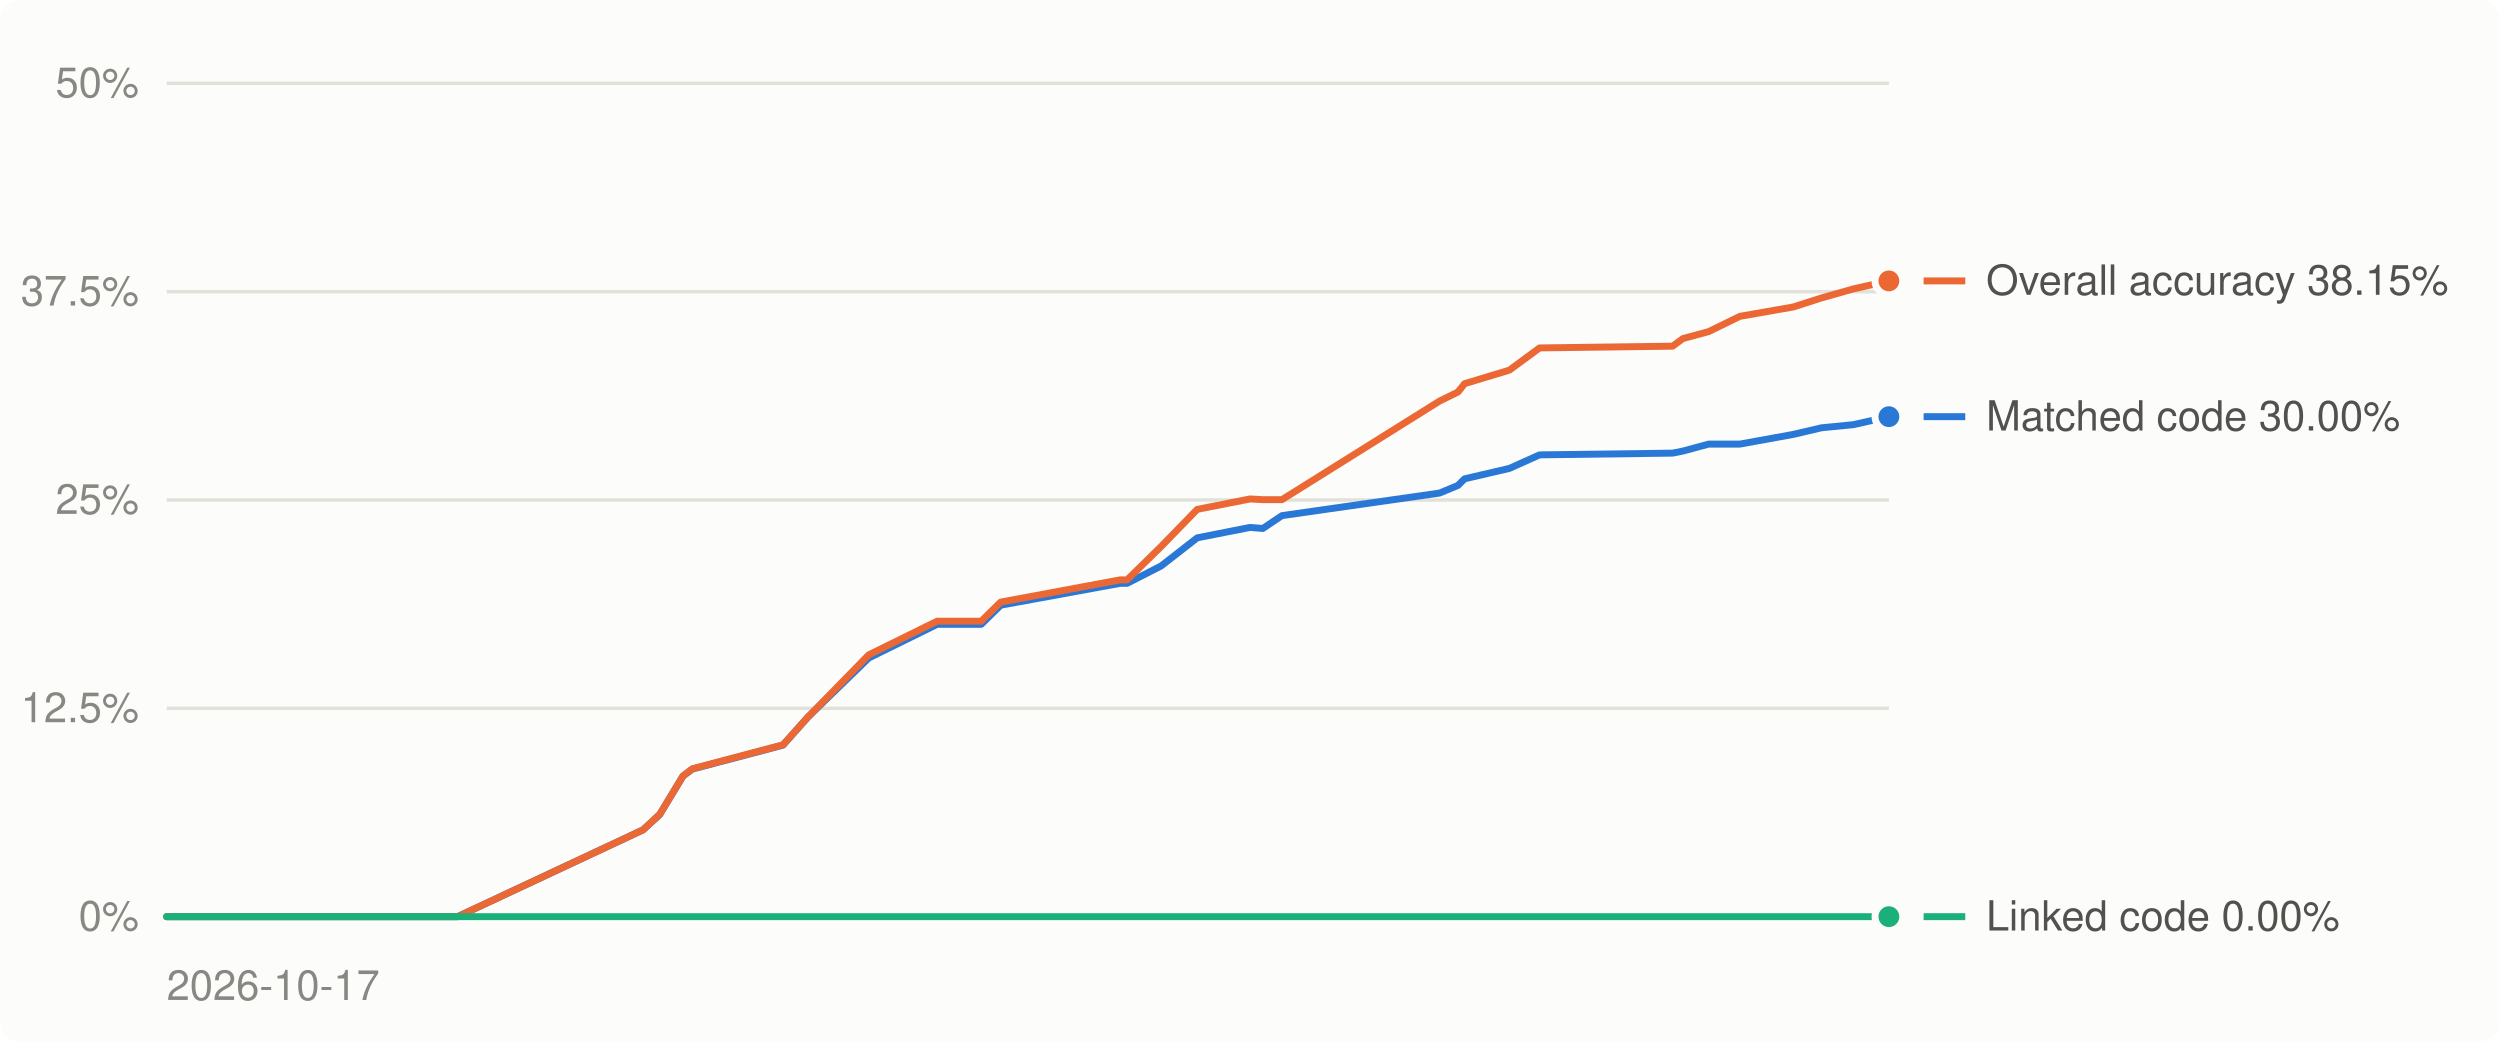
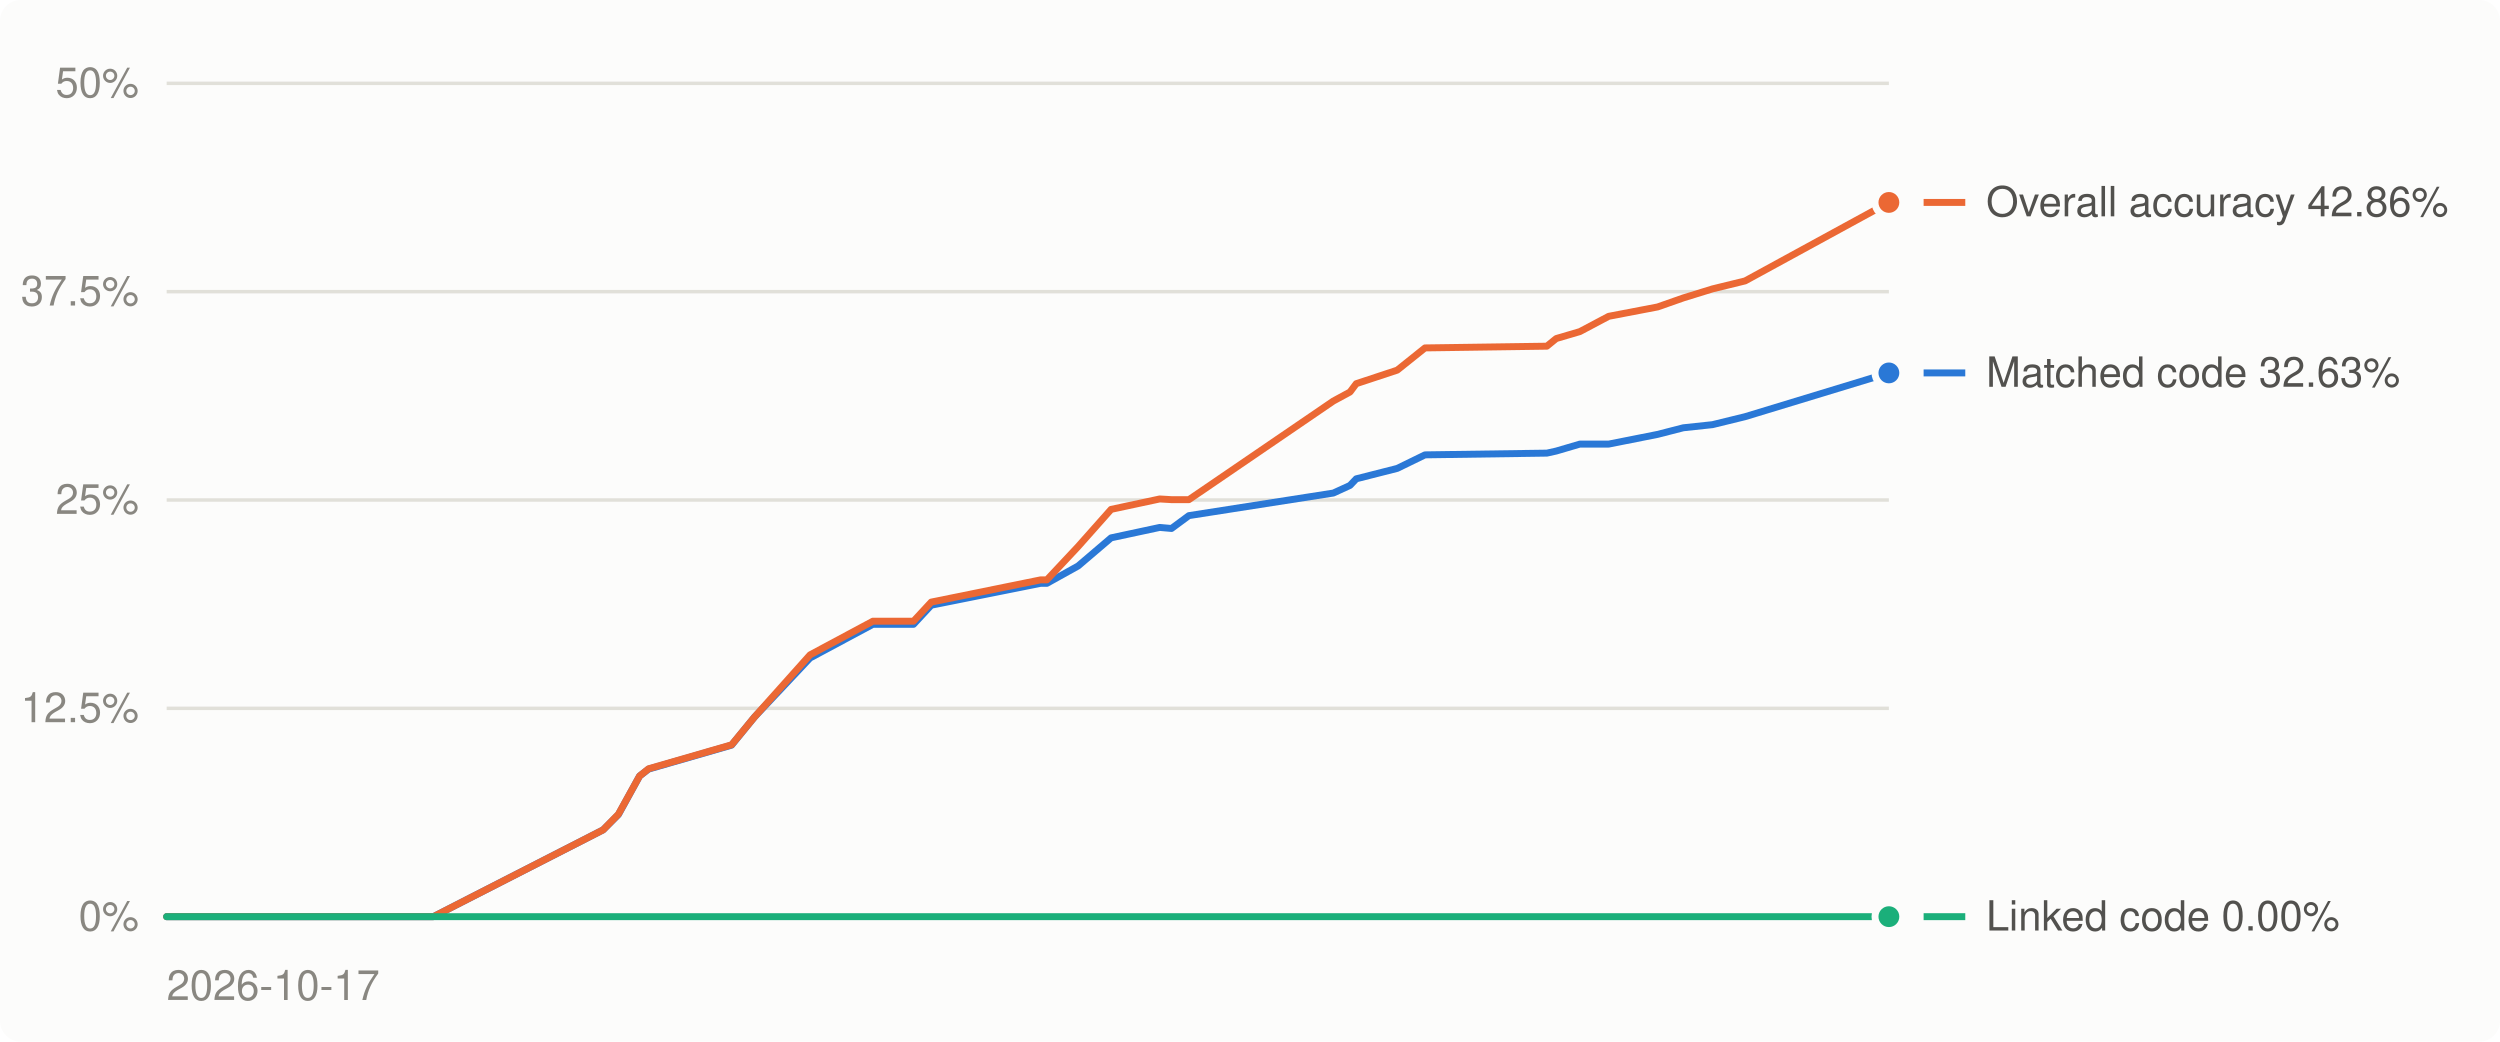
<svg xmlns="http://www.w3.org/2000/svg" viewBox="0 0 720 300" width="720" height="300" role="img" aria-label="Decompilation progress over time">
  <style>
.bg{fill:#fcfcfb}.grid{stroke:#e1e0d9}.muted{fill:#898781}.lbl{fill:#52514e}.ln0{stroke:#2a78d6}.dot0{fill:#2a78d6;stroke:#fcfcfb}.ln1{stroke:#eb6834}.dot1{fill:#eb6834;stroke:#fcfcfb}.ln2{stroke:#1baf7a}.dot2{fill:#1baf7a;stroke:#fcfcfb}
@media (prefers-color-scheme: dark){.bg{fill:#1a1a19}.grid{stroke:#2c2c2a}.muted{fill:#898781}.lbl{fill:#c3c2b7}.ln0{stroke:#3987e5}.dot0{fill:#3987e5;stroke:#1a1a19}.ln1{stroke:#d95926}.dot1{fill:#d95926;stroke:#1a1a19}.ln2{stroke:#199e70}.dot2{fill:#199e70;stroke:#1a1a19}}
text{font:12px -apple-system,BlinkMacSystemFont,'Segoe UI',Helvetica,Arial,sans-serif}
</style>
  <rect class="bg" width="720" height="300" rx="6" />
  <line x1="48" x2="544" y1="264.0" y2="264.0" class="grid" stroke-width="1" />
  <text x="40" y="268.0" class="muted" text-anchor="end">0%</text>
  <line x1="48" x2="544" y1="204.0" y2="204.0" class="grid" stroke-width="1" />
  <text x="40" y="208.0" class="muted" text-anchor="end">12.5%</text>
  <line x1="48" x2="544" y1="144.0" y2="144.0" class="grid" stroke-width="1" />
  <text x="40" y="148.0" class="muted" text-anchor="end">25%</text>
  <line x1="48" x2="544" y1="84.0" y2="84.0" class="grid" stroke-width="1" />
  <text x="40" y="88.0" class="muted" text-anchor="end">37.5%</text>
  <line x1="48" x2="544" y1="24.0" y2="24.0" class="grid" stroke-width="1" />
  <text x="40" y="28.0" class="muted" text-anchor="end">50%</text>
  <text class="muted" x="48.0" y="288" text-anchor="start">2026-10-17</text>
-   <polyline points="48.0,264.0 131.8,264.0 185.2,239.0 190.0,234.6 196.7,223.5 199.4,221.5 225.5,214.6 232.7,206.5 250.2,189.5 269.9,179.8 282.6,179.8 288.2,174.3 322.6,168.0 324.6,168.0 334.4,163.0 344.8,154.9 360.0,151.9 363.7,152.2 369.2,148.5 414.6,142.0 419.9,139.8 421.8,137.9 434.7,134.9 443.4,131.0 481.7,130.5 484.7,129.9 492.1,127.9 501.1,127.9 516.5,125.1 524.6,123.2 533.8,122.3 544.0,120.0" fill="none" class="ln0" stroke-width="2" stroke-linejoin="round" stroke-linecap="round" />
-   <polyline points="48.0,264.0 131.8,264.0 185.2,239.0 190.0,234.5 196.7,223.5 199.4,221.4 225.5,214.5 232.7,206.5 250.2,188.6 269.9,178.9 282.6,178.9 288.2,173.4 322.6,167.0 324.6,167.0 334.4,157.4 344.8,146.7 360.0,143.7 363.7,143.9 369.2,143.9 414.6,115.5 419.9,112.9 421.8,110.5 434.7,106.6 443.4,100.2 481.7,99.7 484.7,97.5 492.1,95.5 501.1,91.1 516.5,88.4 524.6,85.8 533.8,83.2 544.0,80.9" fill="none" class="ln1" stroke-width="2" stroke-linejoin="round" stroke-linecap="round" />
-   <polyline points="48.0,264.0 131.8,264.0 185.2,264.0 190.0,264.0 196.7,264.0 199.4,264.0 225.5,264.0 232.7,264.0 250.2,264.0 269.9,264.0 282.6,264.0 288.2,264.0 322.6,264.0 324.6,264.0 334.4,264.0 344.8,264.0 360.0,264.0 363.7,264.0 369.2,264.0 414.6,264.0 419.9,264.0 421.8,264.0 434.7,264.0 443.4,264.0 481.7,264.0 484.7,264.0 492.1,264.0 501.1,264.0 516.5,264.0 524.6,264.0 533.8,264.0 544.0,264.0" fill="none" class="ln2" stroke-width="2" stroke-linejoin="round" stroke-linecap="round" />
-   <circle cx="544.0" cy="120.0" r="4" class="dot0" stroke-width="2" />
-   <circle cx="544.0" cy="80.9" r="4" class="dot1" stroke-width="2" />
+   <polyline points="48.0,264.0 124.8,264.0 173.7,239.0 178.1,234.6 184.2,223.5 186.8,221.5 210.7,214.6 217.3,206.5 233.3,189.5 251.4,179.8 263.1,179.8 268.2,174.3 299.7,168.0 301.5,168.0 310.5,163.0 320.0,154.9 334.0,151.9 337.4,152.2 342.4,148.5 384.0,142.0 388.8,139.8 390.6,137.9 402.4,134.9 410.4,131.0 445.5,130.5 448.2,129.9 455.0,127.9 463.3,127.9 477.4,125.1 484.8,123.2 493.2,122.3 502.6,120.0 544.0,107.4" fill="none" class="ln0" stroke-width="2" stroke-linejoin="round" stroke-linecap="round" />
+   <polyline points="48.0,264.0 124.8,264.0 173.7,239.0 178.1,234.5 184.2,223.5 186.8,221.4 210.7,214.5 217.3,206.5 233.3,188.6 251.4,178.9 263.1,178.9 268.2,173.4 299.7,167.0 301.5,167.0 310.5,157.4 320.0,146.7 334.0,143.7 337.4,143.9 342.4,143.9 384.0,115.5 388.8,112.9 390.6,110.5 402.4,106.6 410.4,100.2 445.5,99.7 448.2,97.5 455.0,95.5 463.3,91.1 477.4,88.4 484.8,85.8 493.2,83.2 502.6,80.9 544.0,58.3" fill="none" class="ln1" stroke-width="2" stroke-linejoin="round" stroke-linecap="round" />
+   <polyline points="48.0,264.0 124.8,264.0 173.7,264.0 178.1,264.0 184.2,264.0 186.8,264.0 210.7,264.0 217.3,264.0 233.3,264.0 251.4,264.0 263.1,264.0 268.2,264.0 299.7,264.0 301.5,264.0 310.5,264.0 320.0,264.0 334.0,264.0 337.4,264.0 342.4,264.0 384.0,264.0 388.8,264.0 390.6,264.0 402.4,264.0 410.4,264.0 445.5,264.0 448.2,264.0 455.0,264.0 463.3,264.0 477.4,264.0 484.8,264.0 493.2,264.0 502.6,264.0 544.0,264.0" fill="none" class="ln2" stroke-width="2" stroke-linejoin="round" stroke-linecap="round" />
+   <circle cx="544.0" cy="107.4" r="4" class="dot0" stroke-width="2" />
+   <circle cx="544.0" cy="58.3" r="4" class="dot1" stroke-width="2" />
  <circle cx="544.0" cy="264.0" r="4" class="dot2" stroke-width="2" />
  <line x1="554" x2="566" y1="264.0" y2="264.0" class="ln2" stroke-width="2" />
  <text class="lbl" x="572" y="268.0">Linked code 0.00%</text>
-   <line x1="554" x2="566" y1="120.0" y2="120.0" class="ln0" stroke-width="2" />
-   <text class="lbl" x="572" y="124.0">Matched code 30.00%</text>
-   <line x1="554" x2="566" y1="80.9" y2="80.9" class="ln1" stroke-width="2" />
-   <text class="lbl" x="572" y="84.9">Overall accuracy 38.15%</text>
+   <line x1="554" x2="566" y1="107.4" y2="107.4" class="ln0" stroke-width="2" />
+   <text class="lbl" x="572" y="111.4">Matched code 32.63%</text>
+   <line x1="554" x2="566" y1="58.3" y2="58.3" class="ln1" stroke-width="2" />
+   <text class="lbl" x="572" y="62.3">Overall accuracy 42.86%</text>
</svg>
